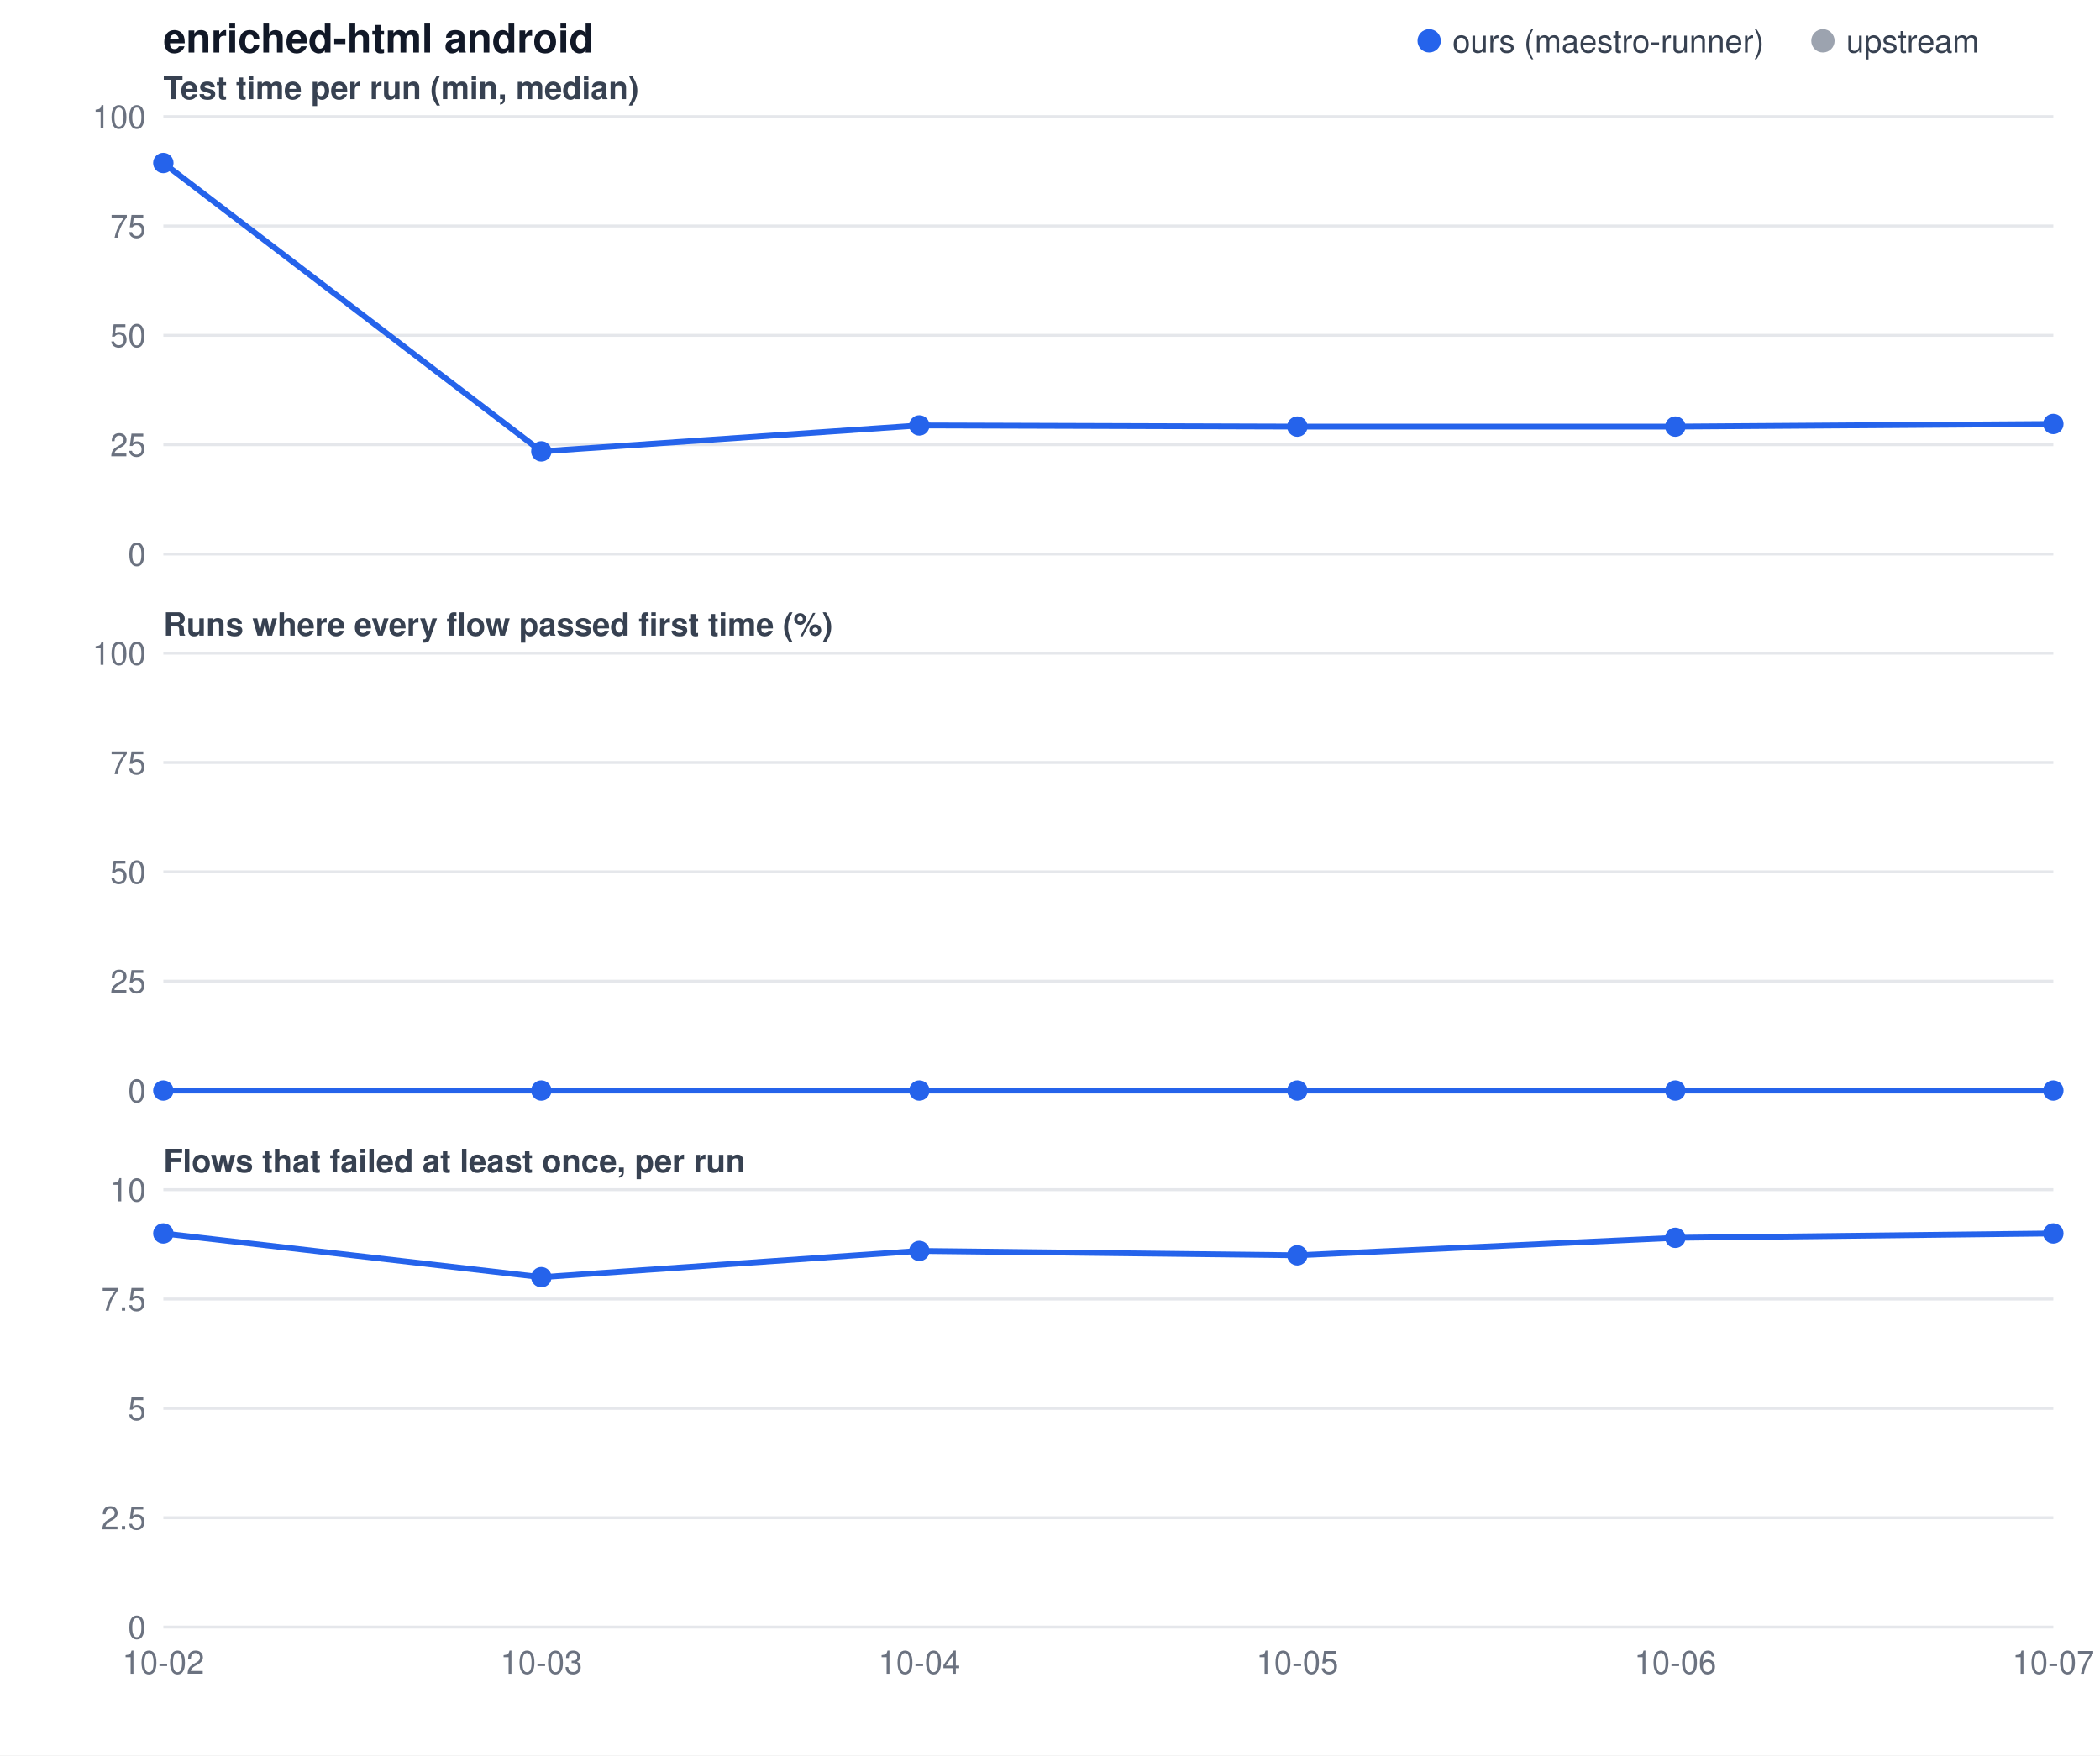
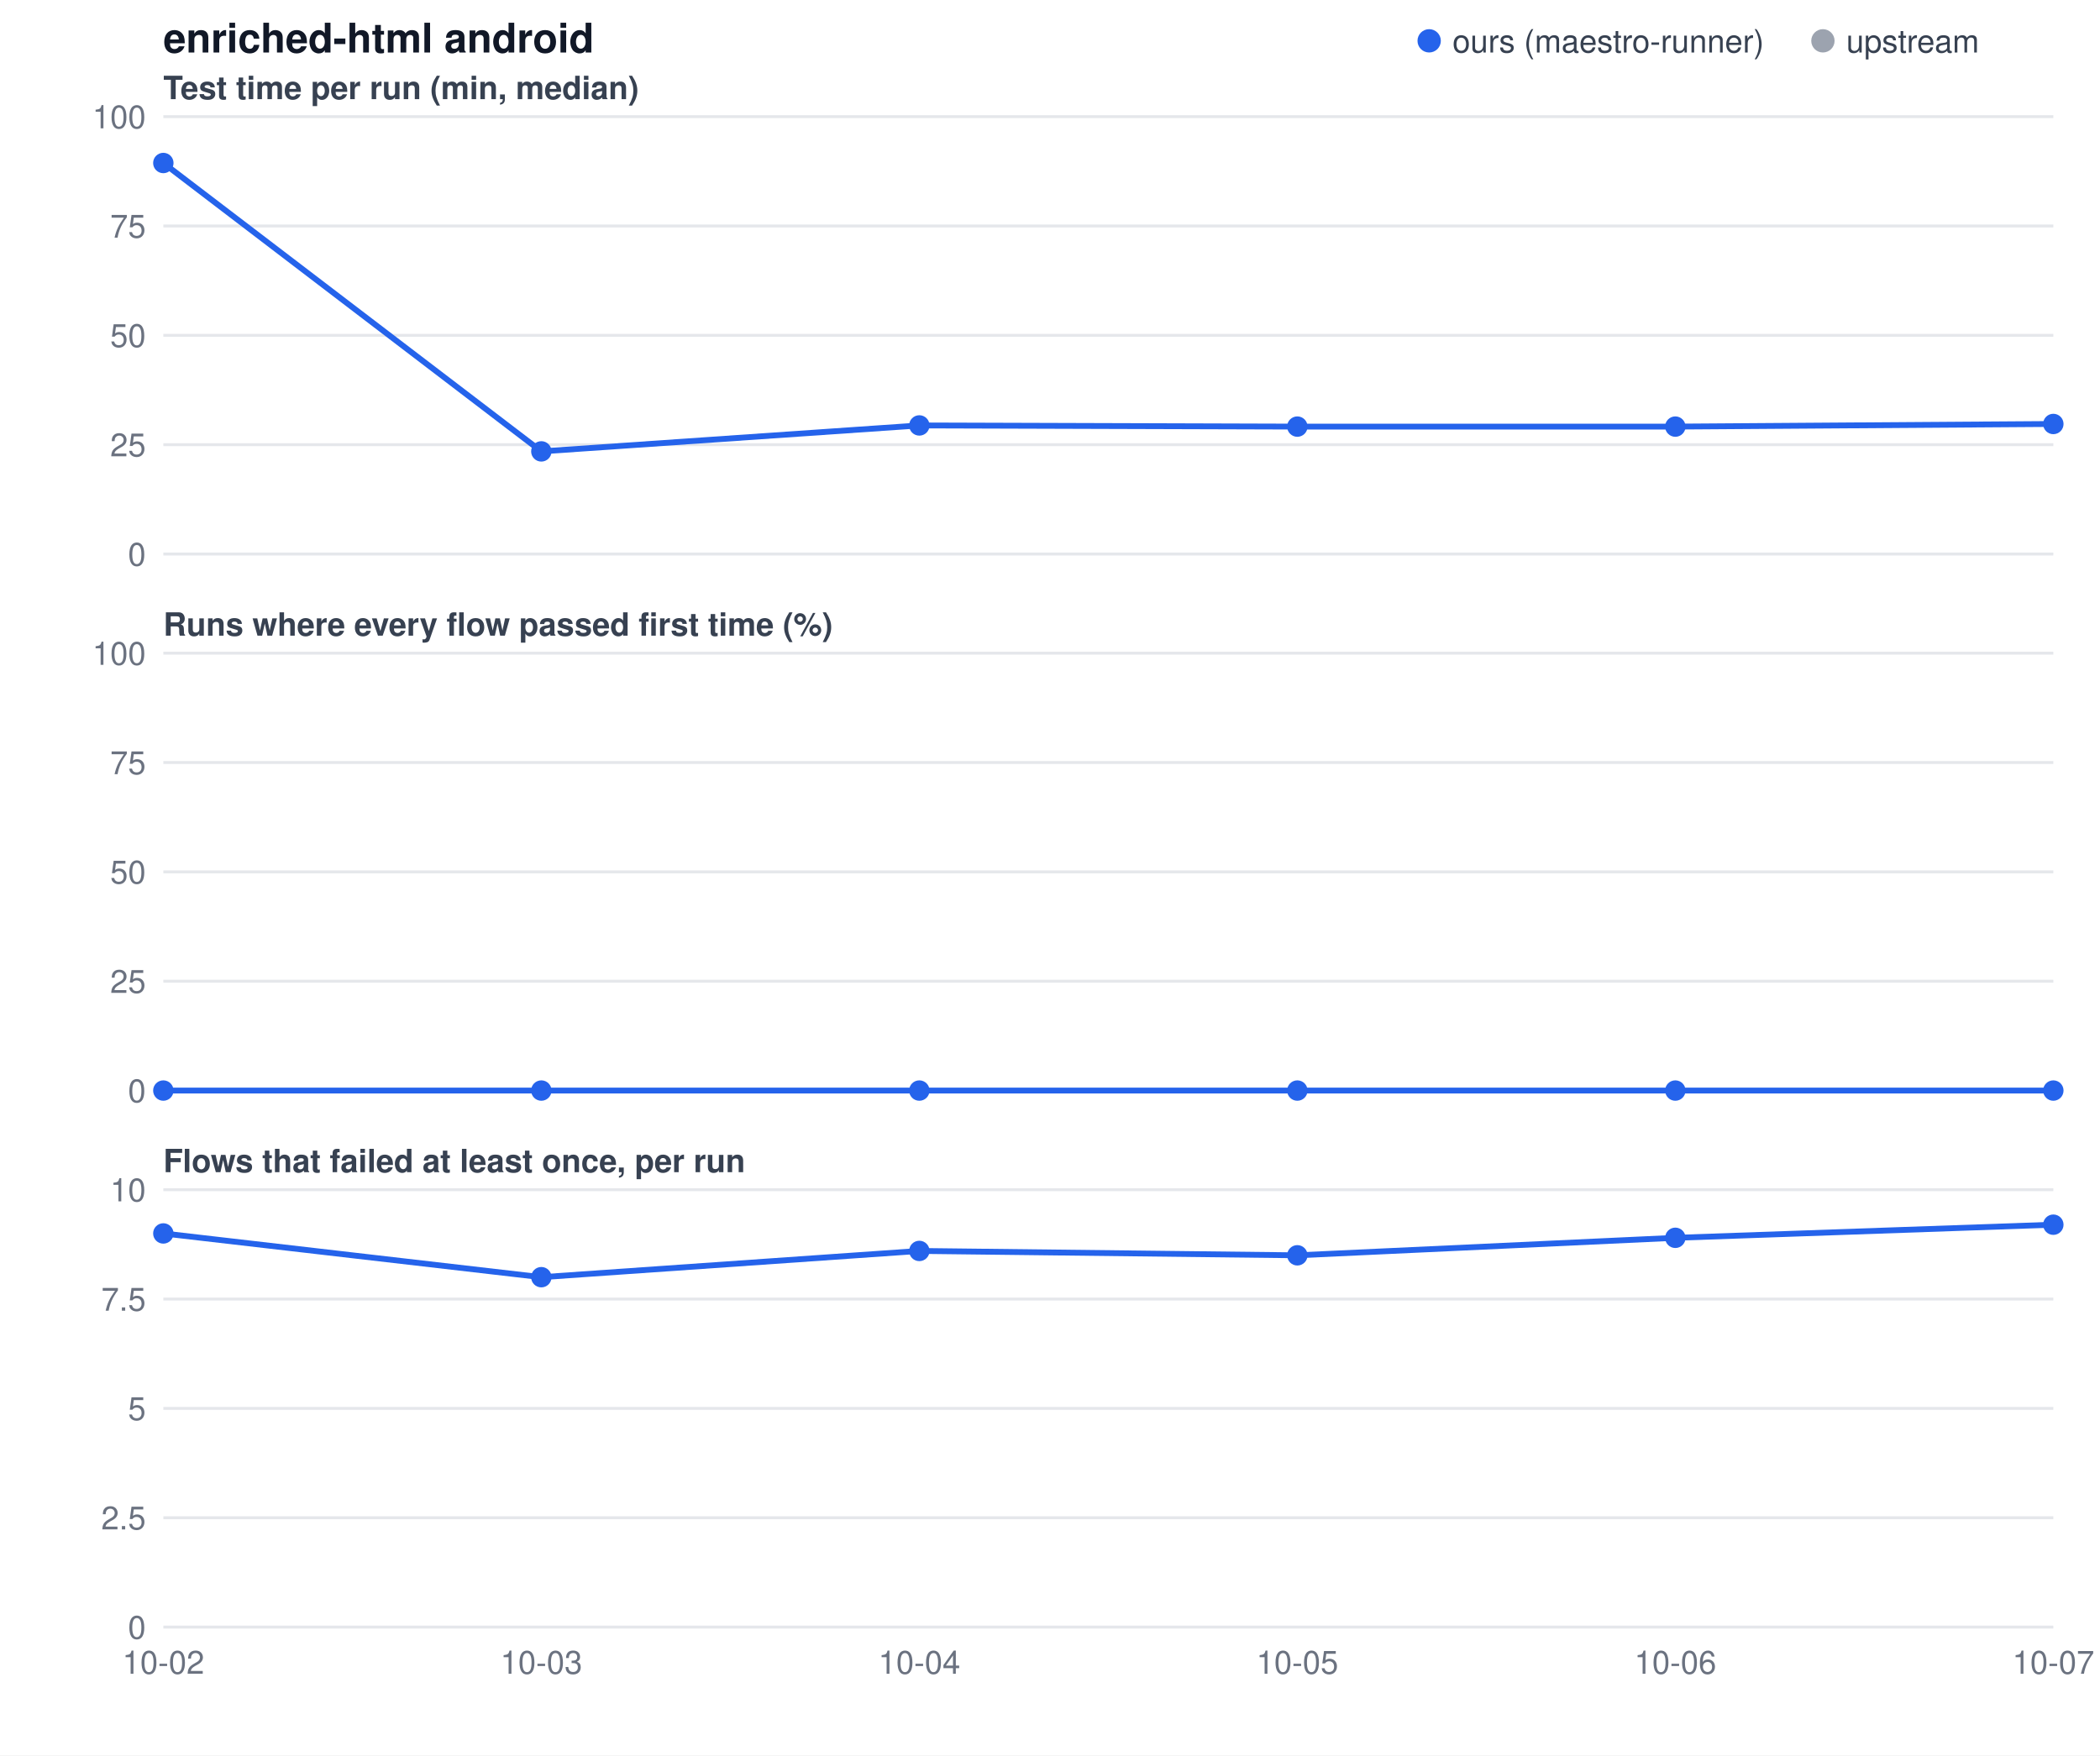
<svg xmlns="http://www.w3.org/2000/svg" width="720" height="602" font-family="-apple-system,Segoe UI,Helvetica,Arial,sans-serif" font-size="11">
  <rect width="100%" height="100%" fill="#ffffff" />
  <text x="56" y="18" font-size="14" font-weight="600" fill="#111827">enriched-html android</text>
  <circle cx="490" cy="14" r="4" fill="#2563eb" />
  <text x="498" y="18" fill="#374151">ours (maestro-runner)</text>
  <circle cx="625" cy="14" r="4" fill="#9ca3af" />
  <text x="633" y="18" fill="#374151">upstream</text>
  <text x="56" y="34" fill="#374151" font-weight="600">Test time per run (min, median)</text>
  <line x1="56" x2="704" y1="190.0" y2="190.0" stroke="#e5e7eb" />
  <text x="50" y="194.0" text-anchor="end" fill="#6b7280">0</text>
  <line x1="56" x2="704" y1="152.5" y2="152.5" stroke="#e5e7eb" />
  <text x="50" y="156.5" text-anchor="end" fill="#6b7280">25</text>
  <line x1="56" x2="704" y1="115.0" y2="115.0" stroke="#e5e7eb" />
  <text x="50" y="119.0" text-anchor="end" fill="#6b7280">50</text>
  <line x1="56" x2="704" y1="77.5" y2="77.5" stroke="#e5e7eb" />
  <text x="50" y="81.5" text-anchor="end" fill="#6b7280">75</text>
  <line x1="56" x2="704" y1="40.0" y2="40.0" stroke="#e5e7eb" />
  <text x="50" y="44.0" text-anchor="end" fill="#6b7280">100</text>
  <polyline fill="none" stroke="#2563eb" stroke-width="2" points="56.0,55.9 185.6,154.8 315.2,145.9 444.8,146.3 574.4,146.3 704.0,145.4" />
  <circle cx="56.0" cy="55.9" r="3.5" fill="#2563eb" />
  <circle cx="185.6" cy="154.8" r="3.5" fill="#2563eb" />
  <circle cx="315.2" cy="145.9" r="3.5" fill="#2563eb" />
  <circle cx="444.8" cy="146.3" r="3.5" fill="#2563eb" />
  <circle cx="574.4" cy="146.3" r="3.5" fill="#2563eb" />
  <circle cx="704.0" cy="145.4" r="3.5" fill="#2563eb" />
  <text x="56" y="218" fill="#374151" font-weight="600">Runs where every flow passed first time (%)</text>
  <line x1="56" x2="704" y1="374.0" y2="374.0" stroke="#e5e7eb" />
  <text x="50" y="378.0" text-anchor="end" fill="#6b7280">0</text>
  <line x1="56" x2="704" y1="336.5" y2="336.5" stroke="#e5e7eb" />
  <text x="50" y="340.5" text-anchor="end" fill="#6b7280">25</text>
  <line x1="56" x2="704" y1="299.0" y2="299.0" stroke="#e5e7eb" />
  <text x="50" y="303.0" text-anchor="end" fill="#6b7280">50</text>
  <line x1="56" x2="704" y1="261.5" y2="261.5" stroke="#e5e7eb" />
  <text x="50" y="265.5" text-anchor="end" fill="#6b7280">75</text>
  <line x1="56" x2="704" y1="224.0" y2="224.0" stroke="#e5e7eb" />
  <text x="50" y="228.0" text-anchor="end" fill="#6b7280">100</text>
  <polyline fill="none" stroke="#2563eb" stroke-width="2" points="56.0,374.0 185.6,374.0 315.2,374.0 444.8,374.0 574.4,374.0 704.0,374.0" />
  <circle cx="56.0" cy="374.0" r="3.5" fill="#2563eb" />
  <circle cx="185.6" cy="374.0" r="3.5" fill="#2563eb" />
  <circle cx="315.2" cy="374.0" r="3.5" fill="#2563eb" />
  <circle cx="444.8" cy="374.0" r="3.5" fill="#2563eb" />
  <circle cx="574.4" cy="374.0" r="3.5" fill="#2563eb" />
  <circle cx="704.0" cy="374.0" r="3.5" fill="#2563eb" />
  <text x="56" y="402" fill="#374151" font-weight="600">Flows that failed at least once, per run</text>
  <line x1="56" x2="704" y1="558.0" y2="558.0" stroke="#e5e7eb" />
  <text x="50" y="562.0" text-anchor="end" fill="#6b7280">0</text>
  <line x1="56" x2="704" y1="520.5" y2="520.5" stroke="#e5e7eb" />
  <text x="50" y="524.5" text-anchor="end" fill="#6b7280">2.5</text>
  <line x1="56" x2="704" y1="483.0" y2="483.0" stroke="#e5e7eb" />
  <text x="50" y="487.0" text-anchor="end" fill="#6b7280">5</text>
  <line x1="56" x2="704" y1="445.5" y2="445.5" stroke="#e5e7eb" />
  <text x="50" y="449.5" text-anchor="end" fill="#6b7280">7.5</text>
  <line x1="56" x2="704" y1="408.0" y2="408.0" stroke="#e5e7eb" />
  <text x="50" y="412.0" text-anchor="end" fill="#6b7280">10</text>
-   <polyline fill="none" stroke="#2563eb" stroke-width="2" points="56.0,423.0 185.6,438.0 315.2,429.0 444.8,430.5 574.4,424.5 704.0,423.0" />
+   <polyline fill="none" stroke="#2563eb" stroke-width="2" points="56.0,423.0 185.6,438.0 315.2,429.0 444.8,430.5 574.4,424.5 704.0,420.0" />
  <circle cx="56.0" cy="423.0" r="3.5" fill="#2563eb" />
  <circle cx="185.6" cy="438.0" r="3.5" fill="#2563eb" />
  <circle cx="315.2" cy="429.0" r="3.5" fill="#2563eb" />
  <circle cx="444.8" cy="430.5" r="3.5" fill="#2563eb" />
  <circle cx="574.4" cy="424.5" r="3.5" fill="#2563eb" />
-   <circle cx="704.0" cy="423.0" r="3.5" fill="#2563eb" />
+   <circle cx="704.0" cy="420.0" r="3.5" fill="#2563eb" />
  <text x="56.0" y="574" text-anchor="middle" fill="#6b7280">10-02</text>
  <text x="185.6" y="574" text-anchor="middle" fill="#6b7280">10-03</text>
  <text x="315.2" y="574" text-anchor="middle" fill="#6b7280">10-04</text>
  <text x="444.8" y="574" text-anchor="middle" fill="#6b7280">10-05</text>
  <text x="574.4" y="574" text-anchor="middle" fill="#6b7280">10-06</text>
  <text x="704.0" y="574" text-anchor="middle" fill="#6b7280">10-07</text>
</svg>
